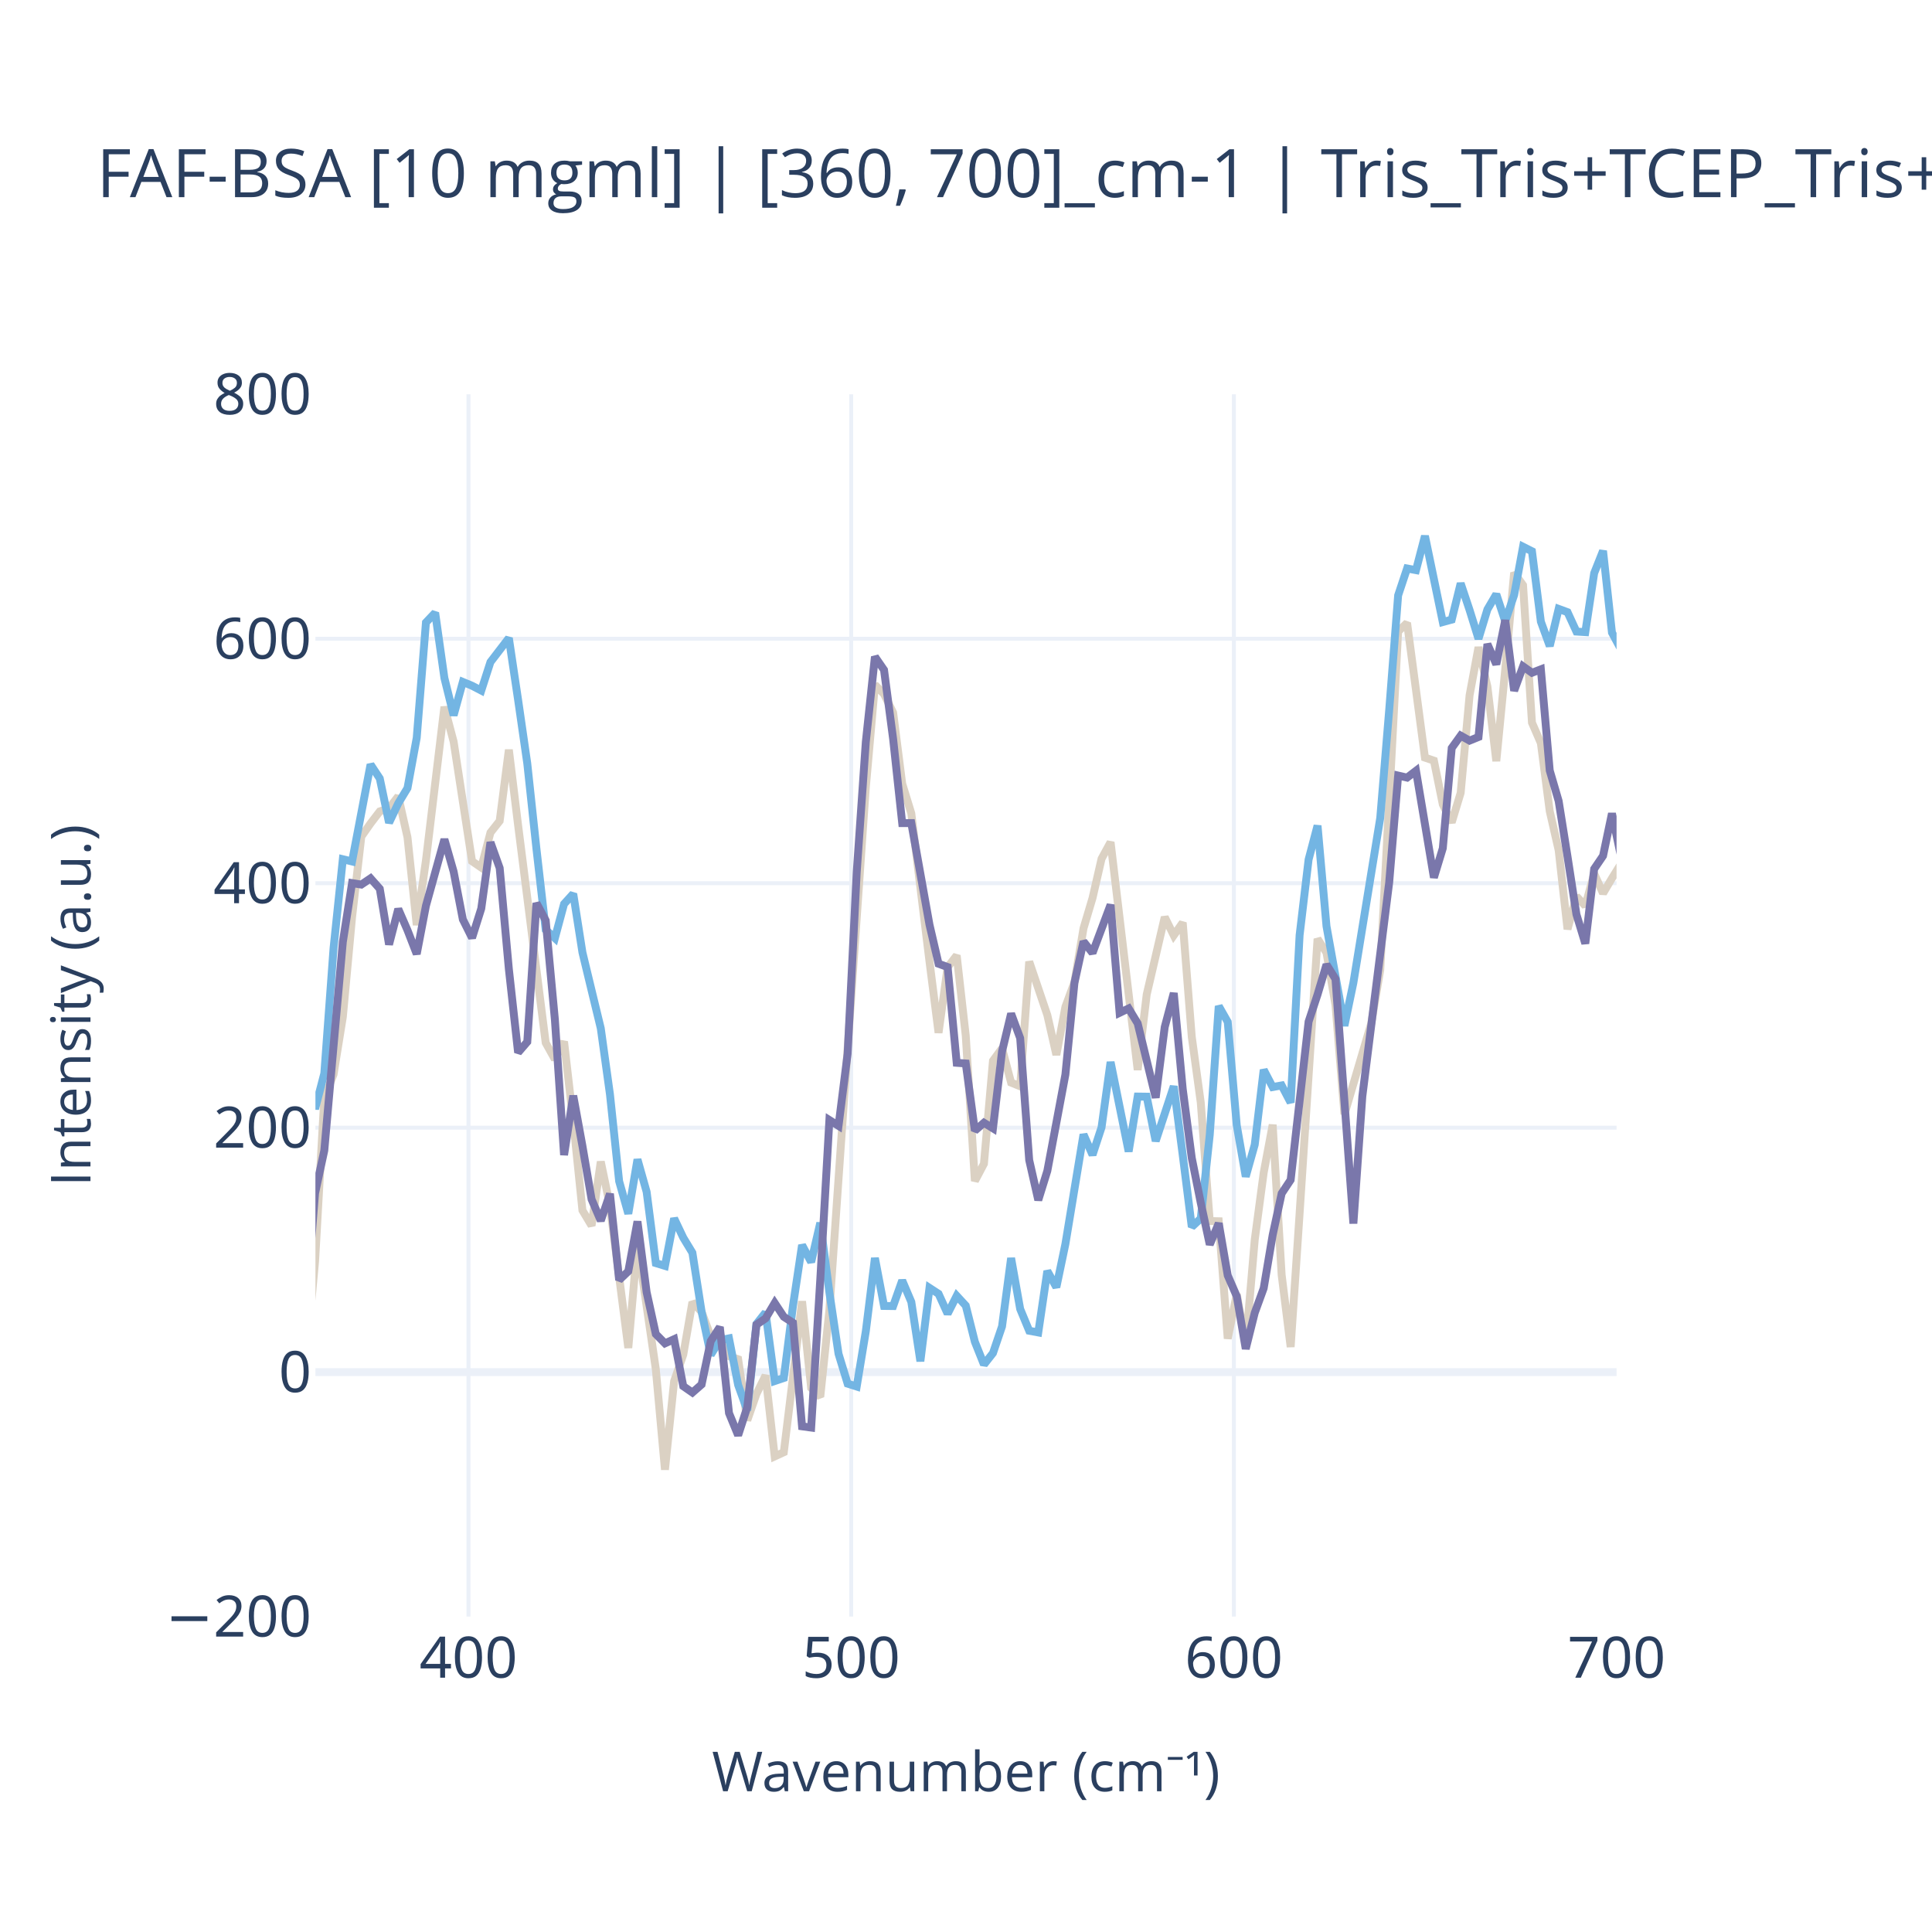
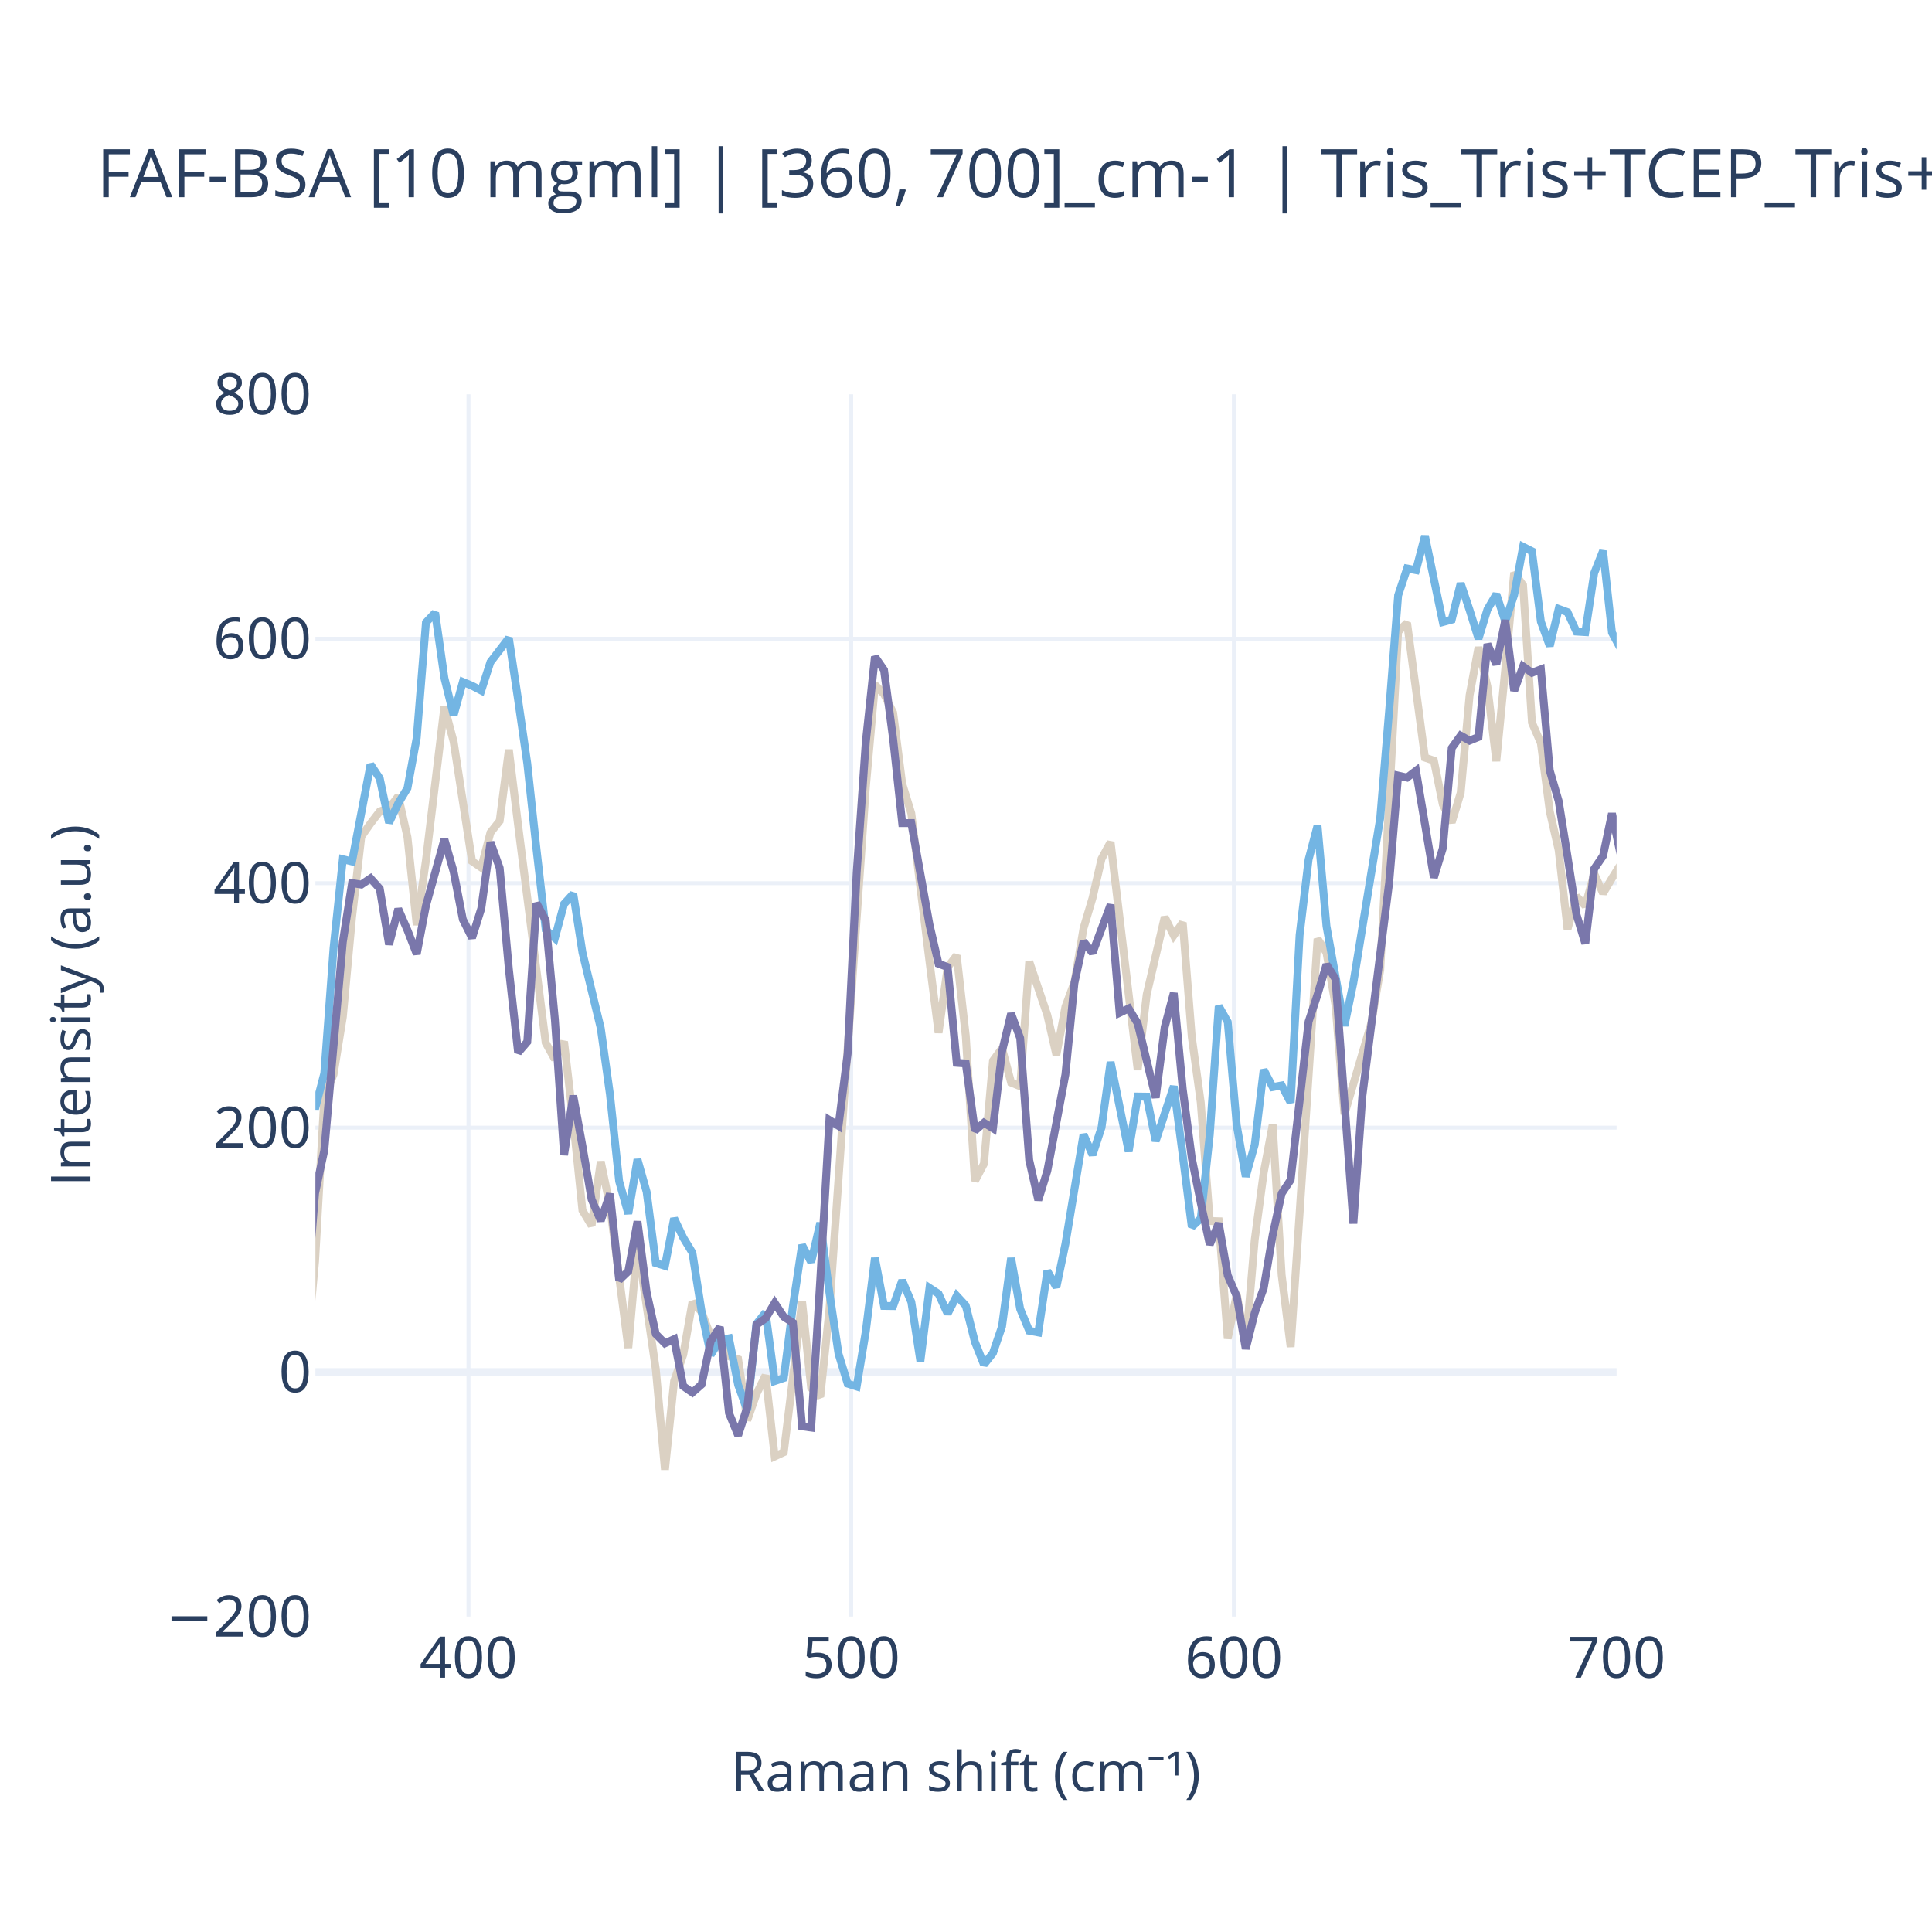
<svg xmlns="http://www.w3.org/2000/svg" class="main-svg" width="490" height="490" style="" viewBox="0 0 490 490">
  <rect x="0" y="0" width="490" height="490" style="fill: rgb(255, 255, 255); fill-opacity: 1;" />
-   <defs id="defs-e8efe1">
+   <defs id="defs-543eb0">
    <g class="clips">
-       <clipPath id="clipe8efe1xyplot" class="plotclip">
+       <clipPath id="clip543eb0xyplot" class="plotclip">
        <rect width="330" height="310" />
      </clipPath>
-       <clipPath class="axesclip" id="clipe8efe1x">
+       <clipPath class="axesclip" id="clip543eb0x">
        <rect x="80" y="0" width="330" height="490" />
      </clipPath>
-       <clipPath class="axesclip" id="clipe8efe1y">
+       <clipPath class="axesclip" id="clip543eb0y">
        <rect x="0" y="100" width="490" height="310" />
      </clipPath>
-       <clipPath class="axesclip" id="clipe8efe1xy">
+       <clipPath class="axesclip" id="clip543eb0xy">
        <rect x="80" y="100" width="330" height="310" />
      </clipPath>
    </g>
    <g class="gradients" />
    <g class="patterns" />
  </defs>
  <g class="bglayer" />
  <g class="layer-below">
    <g class="imagelayer" />
    <g class="shapelayer" />
  </g>
  <g class="cartesianlayer">
    <g class="subplot xy">
      <g class="layer-subplot">
        <g class="shapelayer" />
        <g class="imagelayer" />
      </g>
      <g class="minor-gridlayer">
        <g class="x" />
        <g class="y" />
      </g>
      <g class="gridlayer">
        <g class="x">
          <path class="xgrid crisp" transform="translate(118.82,0)" d="M0,100v310" style="stroke: rgb(235, 240, 248); stroke-opacity: 1; stroke-width: 1px;" />
          <path class="xgrid crisp" transform="translate(215.88,0)" d="M0,100v310" style="stroke: rgb(235, 240, 248); stroke-opacity: 1; stroke-width: 1px;" />
          <path class="xgrid crisp" transform="translate(312.94,0)" d="M0,100v310" style="stroke: rgb(235, 240, 248); stroke-opacity: 1; stroke-width: 1px;" />
        </g>
        <g class="y">
          <path class="ygrid crisp" transform="translate(0,286)" d="M80,0h330" style="stroke: rgb(235, 240, 248); stroke-opacity: 1; stroke-width: 1px;" />
          <path class="ygrid crisp" transform="translate(0,224)" d="M80,0h330" style="stroke: rgb(235, 240, 248); stroke-opacity: 1; stroke-width: 1px;" />
          <path class="ygrid crisp" transform="translate(0,162)" d="M80,0h330" style="stroke: rgb(235, 240, 248); stroke-opacity: 1; stroke-width: 1px;" />
        </g>
      </g>
      <g class="zerolinelayer">
        <path class="yzl zl crisp" transform="translate(0,348)" d="M80,0h330" style="stroke: rgb(235, 240, 248); stroke-opacity: 1; stroke-width: 2px;" />
      </g>
      <g class="layer-between">
        <g class="shapelayer" />
        <g class="imagelayer" />
      </g>
      <path class="xlines-below" />
      <path class="ylines-below" />
      <g class="overlines-below" />
      <g class="xaxislayer-below" />
      <g class="yaxislayer-below" />
      <g class="overaxes-below" />
      <g class="overplot">
-         <g class="xy" transform="translate(80,100)" clip-path="url(#clipe8efe1xyplot)">
+         <g class="xy" transform="translate(80,100)" clip-path="url(#clip543eb0xyplot)">
          <g class="scatterlayer mlayer">
-             <g class="trace scatter trace52ed3b" style="stroke-miterlimit: 2; opacity: 1;">
+             <g class="trace scatter trace2c1a13" style="stroke-miterlimit: 2; opacity: 1;">
              <g class="fills" />
              <g class="errorbars" />
              <g class="lines">
                <path class="js-line" d="M-9.49,276.14L-7.14,206.02L-4.79,227.75L-2.44,245.6L-0.09,219.89L2.25,178.41L4.6,172.49L6.95,157.95L9.29,132.63L11.64,112.18L13.98,108.84L16.32,105.79L18.67,104.99L21.01,101.97L23.35,112.37L25.69,134.62L28.03,118.2L32.71,79.26L35.05,88.1L39.72,118.42L42.06,120.03L44.39,111.17L46.73,108.21L49.06,90.15L51.4,109.27L58.4,164.47L60.73,168.66L63.06,164.18L65.39,184.32L67.72,206.98L70.04,210.85L72.37,194.61L74.7,205.78L79.35,241.86L81.68,215.3L86.33,247.28L88.65,272.75L90.97,250.3L93.29,243.58L95.61,230.25L97.94,232.7L100.26,238.94L102.57,238.26L104.89,243.97L107.21,244.74L109.53,260.22L111.85,253.54L114.16,248.84L116.48,269.38L118.79,268.32L121.11,249.36L123.42,230.03L125.73,252.03L128.04,254.26L130.35,232.28L139.59,99.73L141.9,73.68L144.21,76.03L146.52,80.75L148.82,98.76L151.13,106.3L155.74,143.86L158.04,161.94L160.34,145.3L162.64,142.32L164.94,162.7L167.25,199.53L169.55,195.16L171.84,169.03L174.14,165.88L176.44,174.57L178.74,175.51L181.03,143.88L185.63,157.47L187.92,167.54L190.21,155.36L192.51,149.11L194.8,135.46L197.09,127.76L199.38,117.8L201.67,113.6L208.54,171.35L210.83,152.23L215.4,132.6L217.69,137.24L219.97,134L222.26,162.96L224.54,179.63L226.82,209.68L229.1,209.74L231.38,239.51L233.67,228.22L235.95,241.17L238.23,214.44L240.5,197.43L242.78,185.26L245.06,223.37L247.34,241.62L249.61,207.74L254.16,138.11L256.43,141.61L258.71,154.92L260.98,182.61L267.79,159.51L270.06,146.02L274.6,60.17L276.87,57.99L281.4,92.15L283.67,92.92L285.93,104.03L288.19,108.57L290.46,101.08L292.72,76.33L294.98,64.15L297.24,74.13L299.5,93.04L301.76,69.77L304.02,45.25L306.28,48.42L308.54,83.27L310.8,88.48L313.05,105.75L315.31,115.64L317.56,135.67L319.82,127.34L322.07,129.75L324.32,121.58L326.57,126.56L328.83,122.75L331.08,119.15L333.33,124.56L335.58,120.69L337.82,136.32L340.07,130.66L342.32,136.95L349.05,95.67L351.3,104.7L353.54,104.05L355.79,94.11L360.27,75L362.51,69.2L366.99,97.08L369.23,77.87L371.46,53.88L373.7,72.67L378.17,109.59L380.41,107.16L384.87,152.32L387.11,172.47L391.57,203.13L393.8,222.75L398.26,263.19L400.49,258.11L404.94,251.25L407.17,271.09L409.39,289.86L411.62,280.72L413.84,297.08L416.07,291.47L418.29,291.57L420.51,267.03L422.73,272.85L424.95,241.46L429.39,237.96L431.61,236.6L438.26,221.18L440.47,190.79L442.69,158.94L444.9,115.46L455.96,-20.38L458.17,-5.98L460.38,2.44L462.58,34.72L467,68.46L469.2,44.83L478.02,-109.93L480.22,-100.23L482.42,-49.77L491.22,54.53L493.42,61.63L497.81,86.21L500,69.94L506.59,31.22L508.78,22.74L510.97,23.27L513.16,11.47L517.54,-46.81L519.73,-82.84L526.29,-97.8L528.47,-91.48L537.21,34.46L539.39,29.77L541.57,6.71L548.11,-88.46L550.29,-124.4L567.69,-411.03L569.86,-364.94L578.54,-224.81L580.7,-226.94L582.87,-232.88L585.04,-232.59L587.2,-192.26L602.34,45.4L604.5,53.46L606.66,56.7L608.81,87.31L617.44,162.96L619.59,120.84L626.05,-386.57L628.2,-282.69L630.35,-73.72L641.09,245.63L643.24,227.12L645.38,225.13L647.53,207.91L653.95,155.79L656.09,163.82L658.23,191.95L668.92,219.84L671.06,203.24L673.2,181.87L679.6,201.49L681.73,219.23L690.25,267.48L692.38,249.52L694.5,231.86L705.13,160.44L709.37,176.61L711.49,189.58L724.2,103.48L728.43,106.62L730.55,126.8L734.77,155.06L736.89,148.5L739,116.84L745.33,48.82L749.54,108L751.65,180.09L760.07,349.19L764.27,320L766.37,276.83L774.77,158.55L778.96,199.99L781.06,214.44L793.61,89.16L797.79,102.75L799.88,132.41L812.4,208.44L814.48,194.9L816.56,162.85L824.89,0.63L829.04,89.51L831.12,153.45L841.49,225.49L843.56,189.32L845.63,146.3L882.79,-79.64L884.84,-78.74L886.9,-81.5L891.01,-62.24L895.11,-82.02L897.17,-95.45L923.77,-330.37L925.81,-360.04L927.85,-400.45L940.07,-398.52L942.11,-384.54L946.17,-388.35L948.2,-412.42L950.24,-440.39L956.32,-370.04L958.35,-333.52L990.69,304.89L992.71,279.27L1000.76,212.98L1002.77,192.07L1030.84,-13.31L1032.84,-13.23L1036.83,-9.31L1042.82,-95.39L1044.81,-155.63L1058.75,-679.11L1066.69,-498.17L1068.68,-436.44L1096.38,258.2L1108.2,231.51L1110.17,241.91L1119.99,267.26L1127.84,249.86L1129.8,229.86L1135.67,259.96L1139.59,241.24L1141.54,226.49L1161.05,146.24L1164.94,193.33L1166.88,188.7L1178.53,197.47L1180.47,181.02L1184.35,188.97L1186.28,181.99L1211.38,32.58L1213.31,36.24L1215.23,64.41L1226.76,74.01L1228.68,44.82L1257.37,-596.12L1264.99,-400.04L1266.89,-357.99L1312.32,236.63L1314.2,253.54L1316.08,268.34L1325.48,233L1336.73,248.94L1338.6,244.74L1383.3,35.75L1385.15,21.57L1396.25,-118.2" style="vector-effect: none; fill: none; stroke: rgb(219, 209, 195); stroke-opacity: 1; stroke-width: 2px; opacity: 1;" />
              </g>
              <g class="points" />
              <g class="text" />
            </g>
-             <g class="trace scatter tracee4ad97" style="stroke-miterlimit: 2; opacity: 1;">
+             <g class="trace scatter tracebf7325" style="stroke-miterlimit: 2; opacity: 1;">
              <g class="fills" />
              <g class="errorbars" />
              <g class="lines">
                <path class="js-line" d="M-9.49,254.7L-7.14,226.59L-4.79,186.27L-2.44,171.53L-0.09,181.24L2.25,172.24L4.6,140.44L6.95,117.92L9.29,118.49L13.98,93.9L16.32,97.44L18.67,108.66L21.01,103.74L23.35,99.87L25.69,87.12L28.03,57.88L30.37,55.41L32.71,71.96L35.05,81.42L37.39,72.95L39.72,73.92L42.06,75.14L44.39,67.91L49.06,61.83L51.4,77.48L53.73,93.63L56.06,115.33L58.4,135.8L60.73,137.93L63.06,129.26L65.39,126.69L67.72,141.56L70.04,151.19L72.37,160.8L74.7,177.55L77.03,199.59L79.35,207.82L81.68,194.06L84,202.28L86.33,220.35L88.65,221.06L90.97,209.02L93.29,213.9L95.61,217.73L97.94,232.65L100.26,243.61L102.57,239.91L104.89,239.44L107.21,251.26L109.53,257.71L111.85,235.8L114.16,232.88L116.48,250.27L118.79,249.49L121.11,231.22L123.42,215.78L125.73,220.09L128.04,210.14L130.35,227.77L132.67,243.36L134.98,250.93L137.28,251.66L139.59,237.65L141.9,219.06L144.21,231.22L146.52,231.25L148.82,224.76L151.13,230.2L153.43,245.25L155.74,226.64L158.04,228.14L160.34,233.19L162.64,228.65L164.94,231.14L167.25,240.32L169.55,246.08L171.84,243.17L174.14,236.4L176.44,219.08L178.74,231.99L181.03,237.51L183.33,237.94L185.63,222.36L187.92,226.47L190.21,215.51L194.8,187.72L197.09,192.9L199.38,185.92L201.67,169.35L206.25,192.05L208.54,178.11L210.83,178.14L213.11,189.4L217.69,175.5L219.97,192.98L222.26,211.16L224.54,209.04L226.82,187.83L229.1,155.17L231.38,159.18L233.67,185.42L235.95,198.41L238.23,190.32L240.5,171.33L242.78,175.7L245.06,175.29L247.34,179.64L249.61,137.18L251.89,118L254.16,109.39L256.43,134.91L260.98,160.16L263.25,149.25L270.06,107.46L272.33,80.09L274.6,51L276.87,44.18L279.13,44.6L281.4,35.93L285.93,57.77L288.19,57.15L290.46,47.95L292.72,54.72L294.98,62L297.24,54.57L299.5,50.71L301.76,57.59L304.02,50.91L306.28,38.67L308.54,39.81L310.8,57.66L313.05,63.85L315.31,54.43L317.56,55.26L319.82,60.18L322.07,60.32L324.32,45.36L326.57,39.71L328.83,60.44L331.08,64.62L333.33,45.54L335.58,41.38L337.82,59.17L340.07,77.13L342.32,72.15L346.81,54.52L349.05,63.32L353.54,62.75L355.79,48.12L358.03,70.6L360.27,63.88L364.75,38.58L366.99,64.33L369.23,69.09L371.46,53.49L373.7,66.15L375.94,90.06L378.17,123.73L380.41,135.86L382.64,165.52L384.87,210.83L387.11,248.28L389.34,235.69L391.57,232.19L393.8,245.32L396.03,238.15L398.26,223.02L402.72,218.12L404.94,218.03L411.62,263.8L413.84,263.87L422.73,221.19L424.95,211.17L429.39,190.52L431.61,203.47L436.04,218.09L438.26,193.17L444.9,124.54L447.11,80.5L455.96,-60.81L458.17,-45.11L469.2,56.06L471.41,30.95L478.02,-40.93L480.22,-39.89L482.42,-12.93L486.82,62.26L489.02,117.55L493.42,150.84L495.61,142.21L497.81,141.11L508.78,92.92L510.97,98.15L517.54,56.17L519.73,58.87L521.92,55.82L526.29,33.09L528.47,39.12L530.66,50.55L532.84,50.57L535.03,60.64L537.21,81.68L539.39,77.78L541.57,64.52L548.11,-13.04L550.29,-34.93L558.99,-109.44L561.17,-96.4L563.34,-75.56L565.52,-73.89L567.69,-84.71L572.03,-32.53L574.2,-35.61L576.37,-53.64L578.54,-51.11L580.7,-30.78L585.04,-14.67L587.2,-2.61L600.18,85.22L602.34,82.97L610.97,60.24L613.13,52.67L615.28,60.53L617.44,34.34L626.05,-446.79L628.2,-350.4L630.35,-171.19L641.09,104.57L643.24,119.3L649.67,37.47L651.81,7.01L653.95,11L656.09,47.15L671.06,152.61L673.2,166.25L685.99,273.5L690.25,254.28L692.38,251.08L696.63,218.44L698.75,229.91L700.88,252.92L703,264.93L705.13,236.99L707.25,224.51L722.09,110.31L724.2,91.68L730.55,137.75L734.77,126.19L736.89,116.72L745.33,44.55L747.43,60.14L749.54,94.25L762.17,211.92L764.27,195.83L766.37,164.54L791.52,-18.39L793.61,-7.31L795.7,4.08L799.88,40.25L808.23,21.82L810.31,7.92L820.73,-160.52L822.81,-207.26L824.89,-218.27L829.04,-186.43L831.12,-170.36L835.27,-175.37L837.34,-204.98L860.11,-423.88L864.24,-397.76L866.31,-385.7L868.37,-401.02L874.55,-359.02L876.61,-352.11L880.73,-362.28L882.79,-350.05L884.84,-335.67L913.55,-161.5L915.6,-173.58L927.85,-235.09L929.89,-243.61L931.93,-245.86L933.96,-233.13L936,-207.21L982.63,272.45L984.65,266.47L990.69,271.64L992.71,243.43L1044.81,-291.6L1046.81,-361.75L1058.75,-762.16L1066.69,-587.64L1068.68,-541.21L1104.26,-55.66L1106.23,-70.94L1108.2,-82.85L1127.84,-33.53L1129.8,-41.04L1131.76,-48.98L1139.59,-50.07L1145.45,-30.76L1151.3,-47.41L1153.25,-58.39L1157.15,-64.3L1201.75,122.21L1205.6,96.8L1207.53,68.93L1234.43,272.59L1240.18,224.75L1242.09,192.82L1270.69,-341.27L1280.19,-179.33L1282.08,-146.52L1316.08,155.87L1321.72,126.02L1323.6,127.34L1334.86,123.37L1359.14,186.89L1361.01,178.29L1362.87,167.43L1374.02,195.55L1388.85,188.44L1390.7,174.44L1396.25,188.99" style="vector-effect: none; fill: none; stroke: rgb(115, 181, 227); stroke-opacity: 1; stroke-width: 2px; opacity: 1;" />
              </g>
              <g class="points" />
              <g class="text" />
            </g>
-             <g class="trace scatter traceea4b00" style="stroke-miterlimit: 2; opacity: 1;">
+             <g class="trace scatter tracefa62da" style="stroke-miterlimit: 2; opacity: 1;">
              <g class="fills" />
              <g class="errorbars" />
              <g class="lines">
                <path class="js-line" d="M-9.49,259.15L-7.14,250.7L-4.79,249.58L-2.44,231.99L-0.09,202.63L2.25,191.79L4.6,165.21L6.95,138.9L9.29,123.97L11.64,124.35L13.98,122.77L16.32,125.41L18.67,139.55L21.01,130.54L23.35,135.93L25.69,141.96L28.03,129.72L32.71,112.87L35.05,121.06L37.39,133.2L39.72,137.86L42.06,130.43L44.39,113.62L46.73,120.15L49.06,145.79L51.4,166.95L53.73,164.24L56.06,129.04L58.4,133.45L60.73,158.57L63.06,192.94L65.39,177.89L67.72,190.65L70.04,204.17L72.37,209.6L74.7,202.77L77.03,224.64L79.35,222.43L81.68,209.78L84,227.73L86.33,238.35L88.65,240.71L90.97,239.65L93.29,251.57L95.61,253.18L97.94,251.14L100.26,240.13L102.57,236.57L104.89,258.39L107.21,264.02L109.53,256.86L111.85,235.98L114.16,234.38L116.48,230.47L118.79,233.97L121.11,235.48L123.42,261.75L125.73,262.07L128.04,224.55L130.35,184.07L132.67,185.54L134.98,167.23L137.28,121.3L139.59,88.18L141.9,66.56L144.21,69.91L146.52,87.44L148.82,108.76L151.13,108.75L155.74,134.52L158.04,144.43L160.34,145.26L162.64,169.55L164.94,169.72L167.25,186.77L169.55,184.76L171.84,186.17L174.14,166.66L176.44,157.07L178.74,163.3L181.03,194.22L183.33,204.37L185.63,196.95L190.21,172.53L192.51,149.24L194.8,138.8L197.09,141.69L201.67,129.46L203.96,156.87L206.25,155.77L208.54,159.55L213.11,178.4L215.4,160.49L217.69,151.86L219.97,176.22L222.26,193.68L224.54,205.06L226.82,215.65L229.1,210.25L231.38,223.48L233.67,228.77L235.95,242.1L238.23,232.97L240.5,226.73L242.78,213.22L245.06,202.68L247.34,199.25L251.89,159.11L254.16,152.24L256.43,144.64L258.71,148.3L263.25,210.32L265.52,178.06L272.33,123.82L274.6,96.7L276.87,97.22L279.13,95.49L283.67,122.57L285.93,115.13L288.19,89.72L290.46,86.57L292.72,87.84L294.98,86.92L297.24,63.35L299.5,68.49L301.76,57.29L304.02,75.19L306.28,69.01L308.54,70.63L310.8,69.76L313.05,95.42L315.31,103.15L317.56,117.25L319.82,131.91L322.07,139.31L324.32,120.37L326.57,117.06L328.83,106.3L331.08,117.06L333.33,136.12L335.58,147.42L337.82,135.14L340.07,115.8L342.32,108.19L344.56,94.85L346.81,89.36L349.05,99.13L351.3,116.2L353.54,113.07L362.51,72.51L364.75,80.54L366.99,88.56L369.23,82.17L371.46,55.23L373.7,70.53L380.41,110.87L382.64,130.59L384.87,135.78L387.11,156.32L398.26,276.53L400.49,254.39L402.72,268.21L404.94,251.29L407.17,284.49L409.39,270.18L411.62,278.16L413.84,267.48L416.07,272.95L418.29,257.85L420.51,231.92L422.73,240.81L424.95,241.75L427.17,238.93L431.61,192.84L433.82,192.59L436.04,184.44L438.26,194.97L440.47,198.57L442.69,174.59L449.33,47.96L451.54,7.93L455.96,-20.75L458.17,-2.82L464.79,72.5L467,49.34L478.02,-117.42L480.22,-116.4L482.42,-57.07L491.22,31.38L493.42,50.4L495.61,69.71L497.81,68.21L500,51.31L506.59,25.05L508.78,24.15L524.1,-110.98L526.29,-100.32L528.47,-82.05L539.39,19.9L541.57,-0.12L550.29,-144.82L552.47,-197.43L565.52,-423.32L567.69,-411.27L569.86,-355.05L580.7,-242.49L582.87,-224.12L587.2,-171.51L589.37,-145.26L602.34,49.81L604.5,41.27L613.13,121.02L615.28,119.78L617.44,105.05L626.05,-399.81L628.2,-245.07L638.94,221.28L641.09,219.41L645.38,241.99L647.53,217.68L649.67,155.72L653.95,116.4L658.23,150.28L660.37,180.38L671.06,206.46L673.2,207.36L675.33,206.53L677.46,215.92L679.6,213.94L681.73,238.04L685.99,272.34L690.25,268.35L692.38,245.08L707.25,192.5L709.37,183.21L717.85,137.93L719.97,110L730.55,136.47L732.66,123.26L734.77,124.17L736.89,139.3L739,135.73L741.11,109.94L745.33,58.44L749.54,102.44L751.65,171.06L757.96,313.1L764.27,301.8L766.37,274.11L789.43,85.27L791.52,73.65L795.7,49.27L797.79,72.8L799.88,98.92L810.31,159.77L812.4,146.33L814.48,134.08L824.89,-39.1L829.04,31.38L831.12,67.2L841.49,140.76L843.56,106.19L845.63,57.47L866.31,-117.9L868.37,-110.56L870.43,-84.06L901.27,-212.18L903.32,-209.42L905.36,-195.48L929.89,-425.69L938.04,-409.55L940.07,-416.58L952.27,-419.44L960.38,-230.38L962.41,-152.08L988.68,321.45L990.69,305.36L1036.83,-38.89L1038.83,-50.33L1048.8,-414.8L1050.79,-510.78L1058.75,-724.55L1066.69,-508.93L1068.68,-480.3L1110.17,236.81L1112.13,220.35L1114.1,216.7L1116.06,235.43L1118.03,248.83L1133.72,256.3L1143.49,194.2L1147.4,204.88L1149.35,196.79L1155.2,167.27L1166.88,209.37L1168.83,220.85L1172.71,222.07L1174.65,202.47L1176.59,182.56L1184.35,215.45L1186.28,199.45L1188.22,171.87L1197.88,195.28L1209.46,67.35L1213.31,76.17L1215.23,99.79L1226.76,121.4L1230.6,86.45L1232.52,57.95L1249.74,-365.2L1251.65,-408.99L1257.37,-489.87L1264.99,-311.2L1266.89,-279.85L1301,253.54L1306.66,237.45L1308.55,247.64L1312.32,257.04L1325.48,227.42L1327.36,232.74L1329.23,220.4L1366.59,143.19L1368.45,150.91L1392.55,24.04L1394.4,8.23L1396.25,21.3" style="vector-effect: none; fill: none; stroke: rgb(122, 119, 171); stroke-opacity: 1; stroke-width: 2px; opacity: 1;" />
              </g>
              <g class="points" />
              <g class="text" />
            </g>
          </g>
        </g>
      </g>
      <g class="zerolinelayer-above" />
      <path class="xlines-above crisp" d="M0,0" style="fill: none;" />
      <path class="ylines-above crisp" d="M0,0" style="fill: none;" />
      <g class="overlines-above" />
      <g class="xaxislayer-above">
        <g class="xtick">
          <text text-anchor="middle" x="0" y="425.5" transform="translate(118.82,0)" style="font-family: AtkinsonHyperlegibleMono, 'Atkinson Hyperlegible Mono'; font-size: 14.5px; fill: rgb(42, 63, 95); fill-opacity: 1; white-space: pre;">400</text>
        </g>
        <g class="xtick">
          <text text-anchor="middle" x="0" y="425.5" style="font-family: AtkinsonHyperlegibleMono, 'Atkinson Hyperlegible Mono'; font-size: 14.5px; fill: rgb(42, 63, 95); fill-opacity: 1; white-space: pre;" transform="translate(215.88,0)">500</text>
        </g>
        <g class="xtick">
          <text text-anchor="middle" x="0" y="425.5" style="font-family: AtkinsonHyperlegibleMono, 'Atkinson Hyperlegible Mono'; font-size: 14.5px; fill: rgb(42, 63, 95); fill-opacity: 1; white-space: pre;" transform="translate(312.94,0)">600</text>
        </g>
        <g class="xtick">
          <text text-anchor="middle" x="0" y="425.5" style="font-family: AtkinsonHyperlegibleMono, 'Atkinson Hyperlegible Mono'; font-size: 14.5px; fill: rgb(42, 63, 95); fill-opacity: 1; white-space: pre;" transform="translate(410,0)">700</text>
        </g>
      </g>
      <g class="yaxislayer-above">
        <g class="ytick">
          <text text-anchor="end" x="79" y="5.075" transform="translate(0,410)" style="font-family: AtkinsonHyperlegibleMono, 'Atkinson Hyperlegible Mono'; font-size: 14.5px; fill: rgb(42, 63, 95); fill-opacity: 1; white-space: pre;">−200</text>
        </g>
        <g class="ytick">
          <text text-anchor="end" x="79" y="5.075" style="font-family: AtkinsonHyperlegibleMono, 'Atkinson Hyperlegible Mono'; font-size: 14.5px; fill: rgb(42, 63, 95); fill-opacity: 1; white-space: pre;" transform="translate(0,348)">0</text>
        </g>
        <g class="ytick">
          <text text-anchor="end" x="79" y="5.075" style="font-family: AtkinsonHyperlegibleMono, 'Atkinson Hyperlegible Mono'; font-size: 14.5px; fill: rgb(42, 63, 95); fill-opacity: 1; white-space: pre;" transform="translate(0,286)">200</text>
        </g>
        <g class="ytick">
          <text text-anchor="end" x="79" y="5.075" style="font-family: AtkinsonHyperlegibleMono, 'Atkinson Hyperlegible Mono'; font-size: 14.5px; fill: rgb(42, 63, 95); fill-opacity: 1; white-space: pre;" transform="translate(0,224)">400</text>
        </g>
        <g class="ytick">
          <text text-anchor="end" x="79" y="5.075" style="font-family: AtkinsonHyperlegibleMono, 'Atkinson Hyperlegible Mono'; font-size: 14.5px; fill: rgb(42, 63, 95); fill-opacity: 1; white-space: pre;" transform="translate(0,162)">600</text>
        </g>
        <g class="ytick">
          <text text-anchor="end" x="79" y="5.075" style="font-family: AtkinsonHyperlegibleMono, 'Atkinson Hyperlegible Mono'; font-size: 14.5px; fill: rgb(42, 63, 95); fill-opacity: 1; white-space: pre;" transform="translate(0,100)">800</text>
        </g>
      </g>
      <g class="overaxes-above" />
    </g>
  </g>
  <g class="polarlayer" />
  <g class="smithlayer" />
  <g class="ternarylayer" />
  <g class="geolayer" />
  <g class="funnelarealayer" />
  <g class="pielayer" />
  <g class="iciclelayer" />
  <g class="treemaplayer" />
  <g class="sunburstlayer" />
  <g class="glimages" />
-   <defs id="topdefs-e8efe1">
+   <defs id="topdefs-543eb0">
    <g class="clips" />
  </defs>
  <g class="layer-above">
    <g class="imagelayer" />
    <g class="shapelayer" />
  </g>
  <g class="infolayer">
    <g class="g-gtitle">
      <text class="gtitle" x="24.5" y="50" text-anchor="start" dy="0em" style="opacity: 1; font-family: 'Open Sans', verdana, arial, sans-serif; font-size: 17px; fill: rgb(42, 63, 95); fill-opacity: 1; white-space: pre;">FAF-BSA [10 mgml] | [360, 700]_cm-1 | Tris_Tris+TCEP_Tris+EDTA</text>
    </g>
    <g class="g-xtitle">
-       <text class="xtitle" x="245" y="454.3" text-anchor="middle" style="opacity: 1; font-family: 'Open Sans', verdana, arial, sans-serif; font-size: 14px; fill: rgb(42, 63, 95); fill-opacity: 1; white-space: pre;">Wavenumber (cm⁻¹)</text>
+       <text class="xtitle" x="245" y="454.3" text-anchor="middle" style="opacity: 1; font-family: 'Open Sans', verdana, arial, sans-serif; font-size: 14px; fill: rgb(42, 63, 95); fill-opacity: 1; white-space: pre;">Raman shift (cm⁻¹)</text>
    </g>
    <g class="g-ytitle">
      <text class="ytitle" transform="rotate(-90,22.94375,255)" x="22.944" y="255" text-anchor="middle" style="opacity: 1; font-family: 'Open Sans', verdana, arial, sans-serif; font-size: 14px; fill: rgb(42, 63, 95); fill-opacity: 1; white-space: pre;">Intensity (a.u.)</text>
    </g>
  </g>
</svg>
